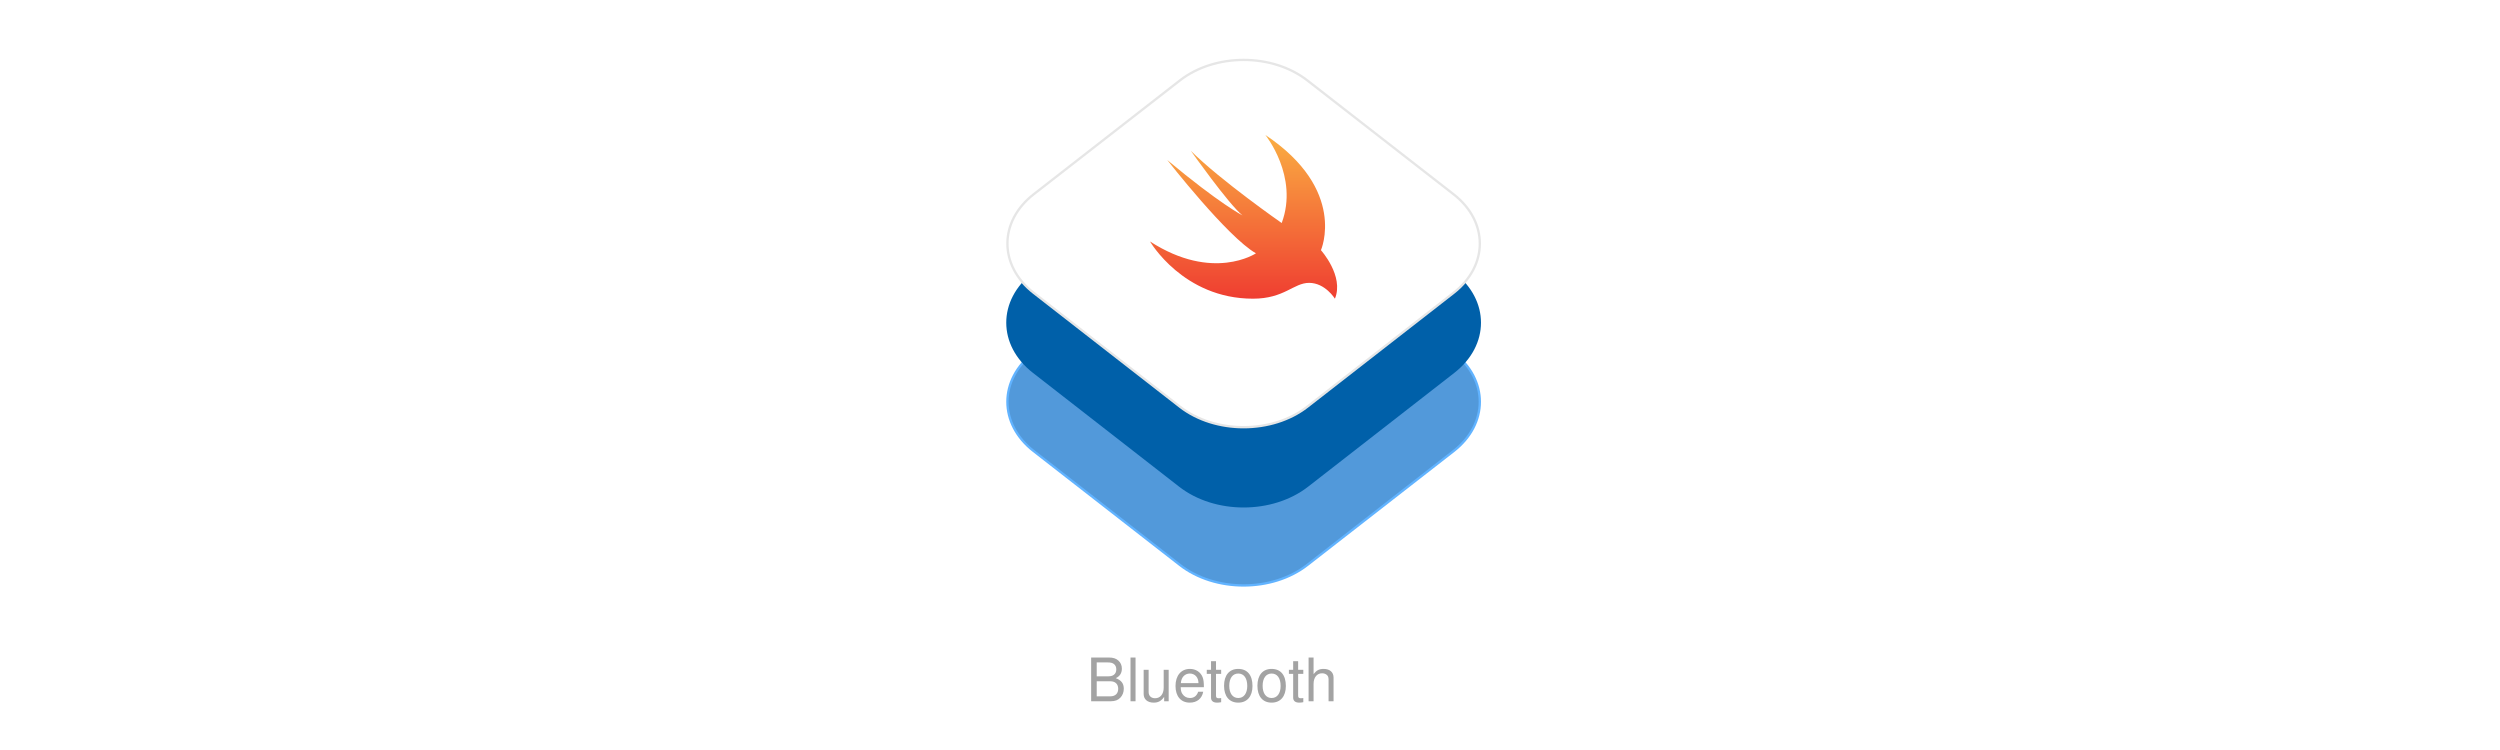
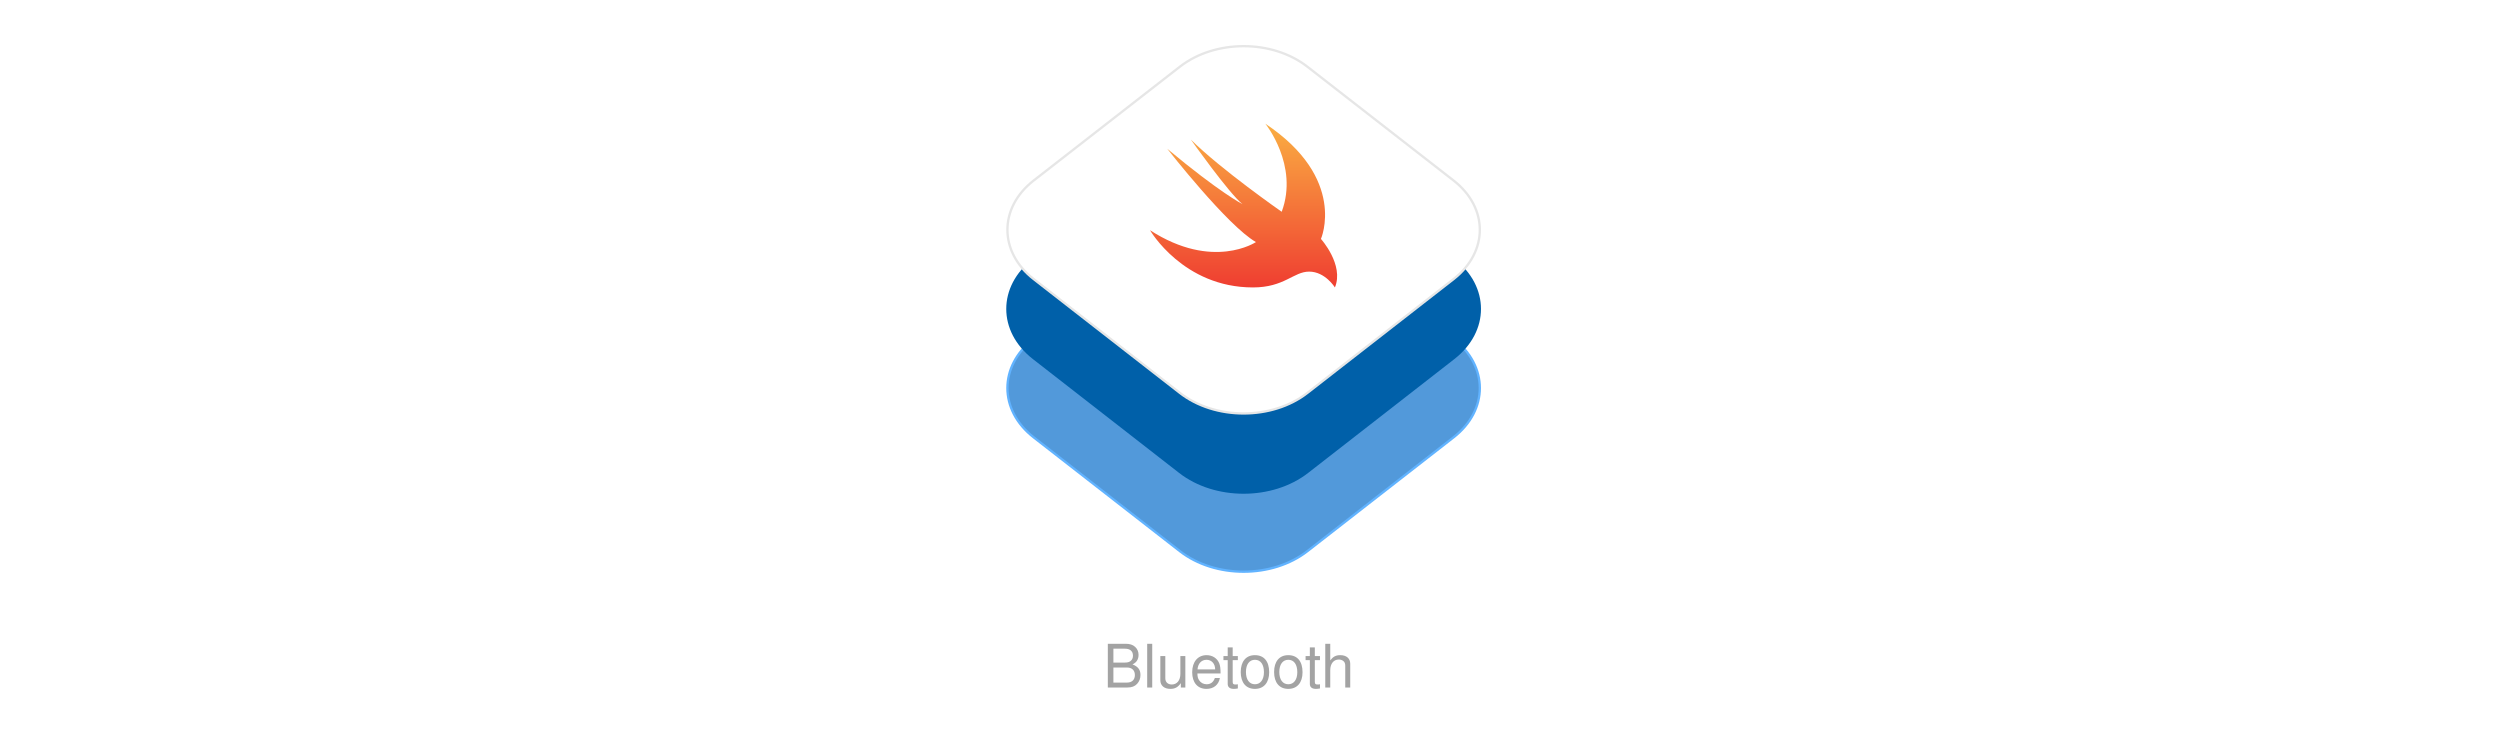
<svg xmlns="http://www.w3.org/2000/svg" version="1.1" width="2000" height="600" xml:space="preserve" id="pureSwiftBluetooth">
  <defs>
    <filter id="pureSwiftBluetooth-shadow-outer" filterUnits="userSpaceOnUse">
      <feGaussianBlur stdDeviation="4" />
      <feOffset dx="895" dy="5" result="blur" />
      <feFlood flood-color="rgb(0, 0, 0)" flood-opacity="0.1" />
      <feComposite in2="blur" operator="in" result="colorShadow" />
      <feComposite in="SourceGraphic" in2="colorShadow" operator="over" />
    </filter>
-     <linearGradient id="pureSwiftBluetooth-sVGID_1_-bezier18" x1="994.86" y1="107.96" x2="994.86" y2="238.95" gradientUnits="userSpaceOnUse">
+     <linearGradient id="pureSwiftBluetooth-sVGID_1_-bezier18" x1="994.86" y1="98.96" x2="994.86" y2="229.95" gradientUnits="userSpaceOnUse">
      <stop offset="0" stop-color="rgb(250, 174, 66)" stop-opacity="1" />
      <stop offset="1" stop-color="rgb(239, 62, 49)" stop-opacity="1" />
    </linearGradient>
  </defs>
-   <g id="pureSwiftBluetooth-group12">
-     <g id="pureSwiftBluetooth-group" clip-path="url(#pureSwiftBluetooth-clip)">
-       <clipPath id="pureSwiftBluetooth-clip">
-             </clipPath>
-       <path id="pureSwiftBluetooth-bezier" fill-rule="evenodd" stroke="none" fill="rgb(146, 146, 146)" filter="url(#pureSwiftBluetooth-shadow-outer)" d="M 268.43,361.61 C 296.92,339.43 296.91,303.46 268.43,281.28 L 151.49,190.24 C 122.99,168.05 76.8,168.06 48.31,190.24 L -68.63,281.28 C -97.12,303.46 -97.12,339.43 -68.63,361.61 L 48.31,452.66 C 76.8,474.84 123,474.84 151.49,452.66 L 268.43,361.61 Z M 268.43,361.61" />
+   <g id="pureSwiftBluetooth-group" clip-path="url(#pureSwiftBluetooth-clip)">
+     <clipPath id="pureSwiftBluetooth-clip">
+         </clipPath>
+     <path id="pureSwiftBluetooth-bezier" fill-rule="evenodd" stroke="none" fill="rgb(146, 146, 146)" filter="url(#pureSwiftBluetooth-shadow-outer)" d="M 268.43,350.61 C 296.92,328.43 296.91,292.46 268.43,270.28 L 151.49,179.24 C 122.99,157.05 76.8,157.06 48.31,179.24 L -68.63,270.28 C -97.12,292.46 -97.12,328.43 -68.63,350.61 L 48.31,441.66 C 76.8,463.84 123,463.84 151.49,441.66 L 268.43,350.61 Z M 268.43,350.61" />
+   </g>
+   <g id="pureSwiftBluetooth-group2" clip-path="url(#pureSwiftBluetooth-clip3)">
+     <clipPath id="pureSwiftBluetooth-clip3">
+       <path d="M 784.06,141.66 L 1205.73,141.66 1205.73,479.23 784.06,479.23 784.06,141.66 Z M 1164,351.35 C 1192.98,328.79 1192.97,292.1 1164,269.54 L 1047.06,178.5 C 1018.23,156.05 971.56,156.05 942.73,178.5 L 825.79,269.54 C 796.82,292.1 796.82,328.8 825.79,351.35 L 942.73,442.4 C 971.56,464.84 1018.23,464.84 1047.06,442.4 L 1164,351.35 Z M 1162.85,349.87 L 1045.91,440.92 C 1017.76,462.83 972.03,462.83 943.88,440.92 L 826.94,349.87 C 798.94,328.07 798.94,292.83 826.94,271.02 L 943.88,179.98 C 972.03,158.06 1017.76,158.06 1045.91,179.98 L 1162.85,271.02 C 1190.86,292.83 1190.86,328.07 1162.85,349.87 Z M 1162.85,349.87" />
+     </clipPath>
+     <g id="pureSwiftBluetooth-group3" clip-path="url(#pureSwiftBluetooth-clip2)">
+       <clipPath id="pureSwiftBluetooth-clip2">
+         <path d="M 1163.43,350.61 C 1191.92,328.43 1191.91,292.46 1163.43,270.28 L 1046.49,179.24 C 1017.99,157.05 971.8,157.06 943.31,179.24 L 826.37,270.28 C 797.88,292.46 797.88,328.43 826.37,350.61 L 943.31,441.66 C 971.8,463.84 1018,463.84 1046.49,441.66 L 1163.43,350.61 Z M 1163.43,350.61" />
+       </clipPath>
+       <path id="pureSwiftBluetooth-bezier2" fill-rule="evenodd" stroke="none" fill="rgb(82, 153, 218)" d="M 1163.43,350.61 C 1191.92,328.43 1191.91,292.46 1163.43,270.28 L 1046.49,179.24 C 1017.99,157.05 971.8,157.06 943.31,179.24 L 826.37,270.28 C 797.88,292.46 797.88,328.43 826.37,350.61 L 943.31,441.66 C 971.8,463.84 1018,463.84 1046.49,441.66 L 1163.43,350.61 Z M 1163.43,350.61" />
    </g>
-     <g id="pureSwiftBluetooth-group2" clip-path="url(#pureSwiftBluetooth-clip3)">
-       <clipPath id="pureSwiftBluetooth-clip3">
-         <path d="M 784.06,152.66 L 1205.73,152.66 1205.73,490.23 784.06,490.23 784.06,152.66 Z M 1164,362.35 C 1192.98,339.79 1192.97,303.1 1164,280.54 L 1047.06,189.5 C 1018.23,167.05 971.56,167.05 942.73,189.5 L 825.79,280.54 C 796.82,303.1 796.82,339.8 825.79,362.35 L 942.73,453.4 C 971.56,475.84 1018.23,475.84 1047.06,453.4 L 1164,362.35 Z M 1162.85,360.87 L 1045.91,451.92 C 1017.76,473.83 972.03,473.83 943.88,451.92 L 826.94,360.87 C 798.94,339.07 798.94,303.83 826.94,282.02 L 943.88,190.98 C 972.03,169.06 1017.76,169.06 1045.91,190.98 L 1162.85,282.02 C 1190.86,303.83 1190.86,339.07 1162.85,360.87 Z M 1162.85,360.87" />
+   </g>
+   <g id="pureSwiftBluetooth-group4" clip-path="url(#pureSwiftBluetooth-clip4)">
+     <clipPath id="pureSwiftBluetooth-clip4">
+       <path d="M 1163.43,350.61 C 1191.92,328.43 1191.91,292.46 1163.43,270.28 L 1046.49,179.24 C 1017.99,157.05 971.8,157.06 943.31,179.24 L 826.37,270.28 C 797.88,292.46 797.88,328.43 826.37,350.61 L 943.31,441.66 C 971.8,463.84 1018,463.84 1046.49,441.66 L 1163.43,350.61 Z M 1163.43,350.61" />
+     </clipPath>
+     <path id="pureSwiftBluetooth-bezier5" stroke="rgb(97, 179, 255)" stroke-width="3.75" stroke-miterlimit="10" fill="none" d="M 1163.43,350.61 C 1191.92,328.43 1191.91,292.46 1163.43,270.28 L 1046.49,179.24 C 1017.99,157.05 971.8,157.06 943.31,179.24 L 826.37,270.28 C 797.88,292.46 797.88,328.43 826.37,350.61 L 943.31,441.66 C 971.8,463.84 1018,463.84 1046.49,441.66 L 1163.43,350.61 Z M 1163.43,350.61" />
+   </g>
+   <g id="pureSwiftBluetooth-group5" clip-path="url(#pureSwiftBluetooth-clip5)">
+     <clipPath id="pureSwiftBluetooth-clip5">
+         </clipPath>
+     <path id="pureSwiftBluetooth-bezier7" fill-rule="evenodd" stroke="none" fill="rgb(146, 146, 146)" filter="url(#pureSwiftBluetooth-shadow-outer)" d="M 268.43,287.31 C 296.92,265.13 296.91,229.16 268.43,206.98 L 151.49,115.94 C 122.99,93.75 76.8,93.76 48.31,115.94 L -68.63,206.98 C -97.12,229.16 -97.12,265.13 -68.63,287.31 L 48.31,378.36 C 76.8,400.54 123,400.54 151.49,378.36 L 268.43,287.31 Z M 268.43,287.31" />
+   </g>
+   <g id="pureSwiftBluetooth-group6" clip-path="url(#pureSwiftBluetooth-clip6)">
+     <clipPath id="pureSwiftBluetooth-clip6">
+       <path d="M 1163.43,287.31 C 1191.92,265.13 1191.91,229.16 1163.43,206.98 L 1046.49,115.94 C 1017.99,93.75 971.8,93.76 943.31,115.94 L 826.37,206.98 C 797.88,229.16 797.88,265.13 826.37,287.31 L 943.31,378.36 C 971.8,400.54 1018,400.54 1046.49,378.36 L 1163.43,287.31 Z M 1163.43,287.31" />
+     </clipPath>
+     <path id="pureSwiftBluetooth-bezier8" fill-rule="evenodd" stroke="none" fill="rgb(0, 96, 169)" d="M 1163.43,287.31 C 1191.92,265.13 1191.91,229.16 1163.43,206.98 L 1046.49,115.94 C 1017.99,93.75 971.8,93.76 943.31,115.94 L 826.37,206.98 C 797.88,229.16 797.88,265.13 826.37,287.31 L 943.31,378.36 C 971.8,400.54 1018,400.54 1046.49,378.36 L 1163.43,287.31 Z M 1163.43,287.31" />
+   </g>
+   <g id="pureSwiftBluetooth-group7" clip-path="url(#pureSwiftBluetooth-clip7)">
+     <clipPath id="pureSwiftBluetooth-clip7">
+       <path d="M 1163.43,287.31 C 1191.92,265.13 1191.91,229.16 1163.43,206.98 L 1046.49,115.94 C 1017.99,93.75 971.8,93.76 943.31,115.94 L 826.37,206.98 C 797.88,229.16 797.88,265.13 826.37,287.31 L 943.31,378.36 C 971.8,400.54 1018,400.54 1046.49,378.36 L 1163.43,287.31 Z M 1163.43,287.31" />
+     </clipPath>
+     <path id="pureSwiftBluetooth-bezier10" stroke="none" fill="none" d="M 1163.43,287.31 C 1191.92,265.13 1191.91,229.16 1163.43,206.98 L 1046.49,115.94 C 1017.99,93.75 971.8,93.76 943.31,115.94 L 826.37,206.98 C 797.88,229.16 797.88,265.13 826.37,287.31 L 943.31,378.36 C 971.8,400.54 1018,400.54 1046.49,378.36 L 1163.43,287.31 Z M 1163.43,287.31" />
+   </g>
+   <g id="pureSwiftBluetooth-group8" clip-path="url(#pureSwiftBluetooth-clip8)">
+     <clipPath id="pureSwiftBluetooth-clip8">
+         </clipPath>
+     <path id="pureSwiftBluetooth-bezier12" fill-rule="evenodd" stroke="none" fill="rgb(146, 146, 146)" filter="url(#pureSwiftBluetooth-shadow-outer)" d="M 268.43,224.01 C 296.92,201.83 296.91,165.86 268.43,143.68 L 151.49,52.64 C 122.99,30.45 76.8,30.46 48.31,52.64 L -68.63,143.68 C -97.12,165.86 -97.12,201.83 -68.63,224.01 L 48.31,315.06 C 76.8,337.24 123,337.24 151.49,315.06 L 268.43,224.01 Z M 268.43,224.01" />
+   </g>
+   <g id="pureSwiftBluetooth-group9" clip-path="url(#pureSwiftBluetooth-clip10)">
+     <clipPath id="pureSwiftBluetooth-clip10">
+       <path d="M 784.06,15.06 L 1205.73,15.06 1205.73,352.63 784.06,352.63 784.06,15.06 Z M 1164,224.75 C 1192.98,202.19 1192.97,165.5 1164,142.94 L 1047.06,51.9 C 1018.23,29.45 971.56,29.45 942.73,51.9 L 825.79,142.94 C 796.82,165.5 796.82,202.2 825.79,224.75 L 942.73,315.8 C 971.56,338.24 1018.23,338.24 1047.06,315.8 L 1164,224.75 Z M 1162.85,223.27 L 1045.91,314.32 C 1017.76,336.23 972.03,336.23 943.88,314.32 L 826.94,223.27 C 798.94,201.47 798.94,166.23 826.94,144.42 L 943.88,53.38 C 972.03,31.46 1017.76,31.46 1045.91,53.38 L 1162.85,144.42 C 1190.86,166.23 1190.86,201.47 1162.85,223.27 Z M 1162.85,223.27" />
+     </clipPath>
+     <g id="pureSwiftBluetooth-group10" clip-path="url(#pureSwiftBluetooth-clip9)">
+       <clipPath id="pureSwiftBluetooth-clip9">
+         <path d="M 1163.43,224.01 C 1191.92,201.83 1191.91,165.86 1163.43,143.68 L 1046.49,52.64 C 1017.99,30.45 971.8,30.46 943.31,52.64 L 826.37,143.68 C 797.88,165.86 797.88,201.83 826.37,224.01 L 943.31,315.06 C 971.8,337.24 1018,337.24 1046.49,315.06 L 1163.43,224.01 Z M 1163.43,224.01" />
      </clipPath>
-       <g id="pureSwiftBluetooth-group3" clip-path="url(#pureSwiftBluetooth-clip2)">
-         <clipPath id="pureSwiftBluetooth-clip2">
-           <path d="M 1163.43,361.61 C 1191.92,339.43 1191.91,303.46 1163.43,281.28 L 1046.49,190.24 C 1017.99,168.05 971.8,168.06 943.31,190.24 L 826.37,281.28 C 797.88,303.46 797.88,339.43 826.37,361.61 L 943.31,452.66 C 971.8,474.84 1018,474.84 1046.49,452.66 L 1163.43,361.61 Z M 1163.43,361.61" />
-         </clipPath>
-         <path id="pureSwiftBluetooth-bezier2" fill-rule="evenodd" stroke="none" fill="rgb(82, 153, 218)" d="M 1163.43,361.61 C 1191.92,339.43 1191.91,303.46 1163.43,281.28 L 1046.49,190.24 C 1017.99,168.05 971.8,168.06 943.31,190.24 L 826.37,281.28 C 797.88,303.46 797.88,339.43 826.37,361.61 L 943.31,452.66 C 971.8,474.84 1018,474.84 1046.49,452.66 L 1163.43,361.61 Z M 1163.43,361.61" />
-       </g>
+       <path id="pureSwiftBluetooth-bezier13" fill-rule="evenodd" stroke="none" fill="rgb(255, 255, 255)" d="M 1163.43,224.01 C 1191.92,201.83 1191.91,165.86 1163.43,143.68 L 1046.49,52.64 C 1017.99,30.45 971.8,30.46 943.31,52.64 L 826.37,143.68 C 797.88,165.86 797.88,201.83 826.37,224.01 L 943.31,315.06 C 971.8,337.24 1018,337.24 1046.49,315.06 L 1163.43,224.01 Z M 1163.43,224.01" />
    </g>
-     <g id="pureSwiftBluetooth-group4" clip-path="url(#pureSwiftBluetooth-clip4)">
-       <clipPath id="pureSwiftBluetooth-clip4">
-         <path d="M 1163.43,361.61 C 1191.92,339.43 1191.91,303.46 1163.43,281.28 L 1046.49,190.24 C 1017.99,168.05 971.8,168.06 943.31,190.24 L 826.37,281.28 C 797.88,303.46 797.88,339.43 826.37,361.61 L 943.31,452.66 C 971.8,474.84 1018,474.84 1046.49,452.66 L 1163.43,361.61 Z M 1163.43,361.61" />
-       </clipPath>
-       <path id="pureSwiftBluetooth-bezier5" stroke="rgb(97, 179, 255)" stroke-width="3.75" stroke-miterlimit="10" fill="none" d="M 1163.43,361.61 C 1191.92,339.43 1191.91,303.46 1163.43,281.28 L 1046.49,190.24 C 1017.99,168.05 971.8,168.06 943.31,190.24 L 826.37,281.28 C 797.88,303.46 797.88,339.43 826.37,361.61 L 943.31,452.66 C 971.8,474.84 1018,474.84 1046.49,452.66 L 1163.43,361.61 Z M 1163.43,361.61" />
-     </g>
-     <g id="pureSwiftBluetooth-group5" clip-path="url(#pureSwiftBluetooth-clip5)">
-       <clipPath id="pureSwiftBluetooth-clip5">
-             </clipPath>
-       <path id="pureSwiftBluetooth-bezier7" fill-rule="evenodd" stroke="none" fill="rgb(146, 146, 146)" filter="url(#pureSwiftBluetooth-shadow-outer)" d="M 268.43,298.31 C 296.92,276.13 296.91,240.16 268.43,217.98 L 151.49,126.94 C 122.99,104.75 76.8,104.76 48.31,126.94 L -68.63,217.98 C -97.12,240.16 -97.12,276.13 -68.63,298.31 L 48.31,389.36 C 76.8,411.54 123,411.54 151.49,389.36 L 268.43,298.31 Z M 268.43,298.31" />
-     </g>
-     <g id="pureSwiftBluetooth-group6" clip-path="url(#pureSwiftBluetooth-clip6)">
-       <clipPath id="pureSwiftBluetooth-clip6">
-         <path d="M 1163.43,298.31 C 1191.92,276.13 1191.91,240.16 1163.43,217.98 L 1046.49,126.94 C 1017.99,104.75 971.8,104.76 943.31,126.94 L 826.37,217.98 C 797.88,240.16 797.88,276.13 826.37,298.31 L 943.31,389.36 C 971.8,411.54 1018,411.54 1046.49,389.36 L 1163.43,298.31 Z M 1163.43,298.31" />
-       </clipPath>
-       <path id="pureSwiftBluetooth-bezier8" fill-rule="evenodd" stroke="none" fill="rgb(0, 96, 169)" d="M 1163.43,298.31 C 1191.92,276.13 1191.91,240.16 1163.43,217.98 L 1046.49,126.94 C 1017.99,104.75 971.8,104.76 943.31,126.94 L 826.37,217.98 C 797.88,240.16 797.88,276.13 826.37,298.31 L 943.31,389.36 C 971.8,411.54 1018,411.54 1046.49,389.36 L 1163.43,298.31 Z M 1163.43,298.31" />
-     </g>
-     <g id="pureSwiftBluetooth-group7" clip-path="url(#pureSwiftBluetooth-clip7)">
-       <clipPath id="pureSwiftBluetooth-clip7">
-         <path d="M 1163.43,298.31 C 1191.92,276.13 1191.91,240.16 1163.43,217.98 L 1046.49,126.94 C 1017.99,104.75 971.8,104.76 943.31,126.94 L 826.37,217.98 C 797.88,240.16 797.88,276.13 826.37,298.31 L 943.31,389.36 C 971.8,411.54 1018,411.54 1046.49,389.36 L 1163.43,298.31 Z M 1163.43,298.31" />
-       </clipPath>
-       <path id="pureSwiftBluetooth-bezier10" stroke="none" fill="none" d="M 1163.43,298.31 C 1191.92,276.13 1191.91,240.16 1163.43,217.98 L 1046.49,126.94 C 1017.99,104.75 971.8,104.76 943.31,126.94 L 826.37,217.98 C 797.88,240.16 797.88,276.13 826.37,298.31 L 943.31,389.36 C 971.8,411.54 1018,411.54 1046.49,389.36 L 1163.43,298.31 Z M 1163.43,298.31" />
-     </g>
-     <g id="pureSwiftBluetooth-group8" clip-path="url(#pureSwiftBluetooth-clip8)">
-       <clipPath id="pureSwiftBluetooth-clip8">
-             </clipPath>
-       <path id="pureSwiftBluetooth-bezier12" fill-rule="evenodd" stroke="none" fill="rgb(146, 146, 146)" filter="url(#pureSwiftBluetooth-shadow-outer)" d="M 268.43,235.01 C 296.92,212.83 296.91,176.86 268.43,154.68 L 151.49,63.64 C 122.99,41.45 76.8,41.46 48.31,63.64 L -68.63,154.68 C -97.12,176.86 -97.12,212.83 -68.63,235.01 L 48.31,326.06 C 76.8,348.24 123,348.24 151.49,326.06 L 268.43,235.01 Z M 268.43,235.01" />
-     </g>
-     <g id="pureSwiftBluetooth-group9" clip-path="url(#pureSwiftBluetooth-clip10)">
-       <clipPath id="pureSwiftBluetooth-clip10">
-         <path d="M 784.06,26.06 L 1205.73,26.06 1205.73,363.63 784.06,363.63 784.06,26.06 Z M 1164,235.75 C 1192.98,213.19 1192.97,176.5 1164,153.94 L 1047.06,62.9 C 1018.23,40.45 971.56,40.45 942.73,62.9 L 825.79,153.94 C 796.82,176.5 796.82,213.2 825.79,235.75 L 942.73,326.8 C 971.56,349.24 1018.23,349.24 1047.06,326.8 L 1164,235.75 Z M 1162.85,234.27 L 1045.91,325.32 C 1017.76,347.23 972.03,347.23 943.88,325.32 L 826.94,234.27 C 798.94,212.47 798.94,177.23 826.94,155.42 L 943.88,64.38 C 972.03,42.46 1017.76,42.46 1045.91,64.38 L 1162.85,155.42 C 1190.86,177.23 1190.86,212.47 1162.85,234.27 Z M 1162.85,234.27" />
-       </clipPath>
-       <g id="pureSwiftBluetooth-group10" clip-path="url(#pureSwiftBluetooth-clip9)">
-         <clipPath id="pureSwiftBluetooth-clip9">
-           <path d="M 1163.43,235.01 C 1191.92,212.83 1191.91,176.86 1163.43,154.68 L 1046.49,63.64 C 1017.99,41.45 971.8,41.46 943.31,63.64 L 826.37,154.68 C 797.88,176.86 797.88,212.83 826.37,235.01 L 943.31,326.06 C 971.8,348.24 1018,348.24 1046.49,326.06 L 1163.43,235.01 Z M 1163.43,235.01" />
-         </clipPath>
-         <path id="pureSwiftBluetooth-bezier13" fill-rule="evenodd" stroke="none" fill="rgb(255, 255, 255)" d="M 1163.43,235.01 C 1191.92,212.83 1191.91,176.86 1163.43,154.68 L 1046.49,63.64 C 1017.99,41.45 971.8,41.46 943.31,63.64 L 826.37,154.68 C 797.88,176.86 797.88,212.83 826.37,235.01 L 943.31,326.06 C 971.8,348.24 1018,348.24 1046.49,326.06 L 1163.43,235.01 Z M 1163.43,235.01" />
-       </g>
-     </g>
-     <g id="pureSwiftBluetooth-group11" clip-path="url(#pureSwiftBluetooth-clip11)">
-       <clipPath id="pureSwiftBluetooth-clip11">
-         <path d="M 1163.43,235.01 C 1191.92,212.83 1191.91,176.86 1163.43,154.68 L 1046.49,63.64 C 1017.99,41.45 971.8,41.46 943.31,63.64 L 826.37,154.68 C 797.88,176.86 797.88,212.83 826.37,235.01 L 943.31,326.06 C 971.8,348.24 1018,348.24 1046.49,326.06 L 1163.43,235.01 Z M 1163.43,235.01" />
-       </clipPath>
-       <path id="pureSwiftBluetooth-bezier16" stroke="rgb(230, 230, 230)" stroke-width="3.75" stroke-miterlimit="10" fill="none" d="M 1163.43,235.01 C 1191.92,212.83 1191.91,176.86 1163.43,154.68 L 1046.49,63.64 C 1017.99,41.45 971.8,41.46 943.31,63.64 L 826.37,154.68 C 797.88,176.86 797.88,212.83 826.37,235.01 L 943.31,326.06 C 971.8,348.24 1018,348.24 1046.49,326.06 L 1163.43,235.01 Z M 1163.43,235.01" />
-     </g>
-     <path id="pureSwiftBluetooth-bezier18" fill-rule="evenodd" stroke="none" fill="url(#pureSwiftBluetooth-sVGID_1_-bezier18)" d="M 1012.28,107.96 C 1078.09,151.88 1056.75,200.14 1056.75,200.14 1056.75,200.14 1075.44,220.83 1067.93,238.95 1067.93,238.95 1060.17,226.29 1047.3,226.29 1034.85,226.29 1027.49,238.95 1002.37,238.95 946.49,238.95 920,193.16 920,193.16 970.36,225.72 1004.76,202.65 1004.76,202.65 982.03,189.75 933.8,128.01 933.8,128.01 975.84,163.11 993.98,172.32 993.98,172.32 983.07,163.57 952.67,120.65 952.67,120.65 977,144.78 1025.36,178.42 1025.36,178.42 1039.22,141.24 1012.28,107.96 1012.28,107.96 L 1012.28,107.96 Z M 1012.28,107.96" />
-     <text fill="rgb(163, 163, 163)" font-family="HelveticaNeue-Thin, 'Helvetica Neue', Helvetica, Arial, sans-serif" font-size="48" x="908.62" y="516" text-anchor="middle">
-       <tspan x="1003.02" y="561">Bluetooth</tspan>
-     </text>
  </g>
+   <g id="pureSwiftBluetooth-group11" clip-path="url(#pureSwiftBluetooth-clip11)">
+     <clipPath id="pureSwiftBluetooth-clip11">
+       <path d="M 1163.43,224.01 C 1191.92,201.83 1191.91,165.86 1163.43,143.68 L 1046.49,52.64 C 1017.99,30.45 971.8,30.46 943.31,52.64 L 826.37,143.68 C 797.88,165.86 797.88,201.83 826.37,224.01 L 943.31,315.06 C 971.8,337.24 1018,337.24 1046.49,315.06 L 1163.43,224.01 Z M 1163.43,224.01" />
+     </clipPath>
+     <path id="pureSwiftBluetooth-bezier16" stroke="rgb(230, 230, 230)" stroke-width="3.75" stroke-miterlimit="10" fill="none" d="M 1163.43,224.01 C 1191.92,201.83 1191.91,165.86 1163.43,143.68 L 1046.49,52.64 C 1017.99,30.45 971.8,30.46 943.31,52.64 L 826.37,143.68 C 797.88,165.86 797.88,201.83 826.37,224.01 L 943.31,315.06 C 971.8,337.24 1018,337.24 1046.49,315.06 L 1163.43,224.01 Z M 1163.43,224.01" />
+   </g>
+   <path id="pureSwiftBluetooth-bezier18" fill-rule="evenodd" stroke="none" fill="url(#pureSwiftBluetooth-sVGID_1_-bezier18)" d="M 1012.28,98.96 C 1078.09,142.88 1056.75,191.14 1056.75,191.14 1056.75,191.14 1075.44,211.83 1067.93,229.95 1067.93,229.95 1060.17,217.29 1047.3,217.29 1034.85,217.29 1027.49,229.95 1002.37,229.95 946.49,229.95 920,184.16 920,184.16 970.36,216.72 1004.76,193.65 1004.76,193.65 982.03,180.75 933.8,119.01 933.8,119.01 975.84,154.11 993.98,163.32 993.98,163.32 983.07,154.57 952.67,111.65 952.67,111.65 977,135.78 1025.36,169.42 1025.36,169.42 1039.22,132.24 1012.28,98.96 1012.28,98.96 L 1012.28,98.96 Z M 1012.28,98.96" />
+   <text fill="rgb(163, 163, 163)" font-family="HelveticaNeue-Thin, 'Helvetica Neue', Helvetica, Arial, sans-serif" font-size="48" x="908.62" y="505" text-anchor="middle">
+     <tspan x="1003.02" y="550">Bluetooth</tspan>
+   </text>
</svg>
